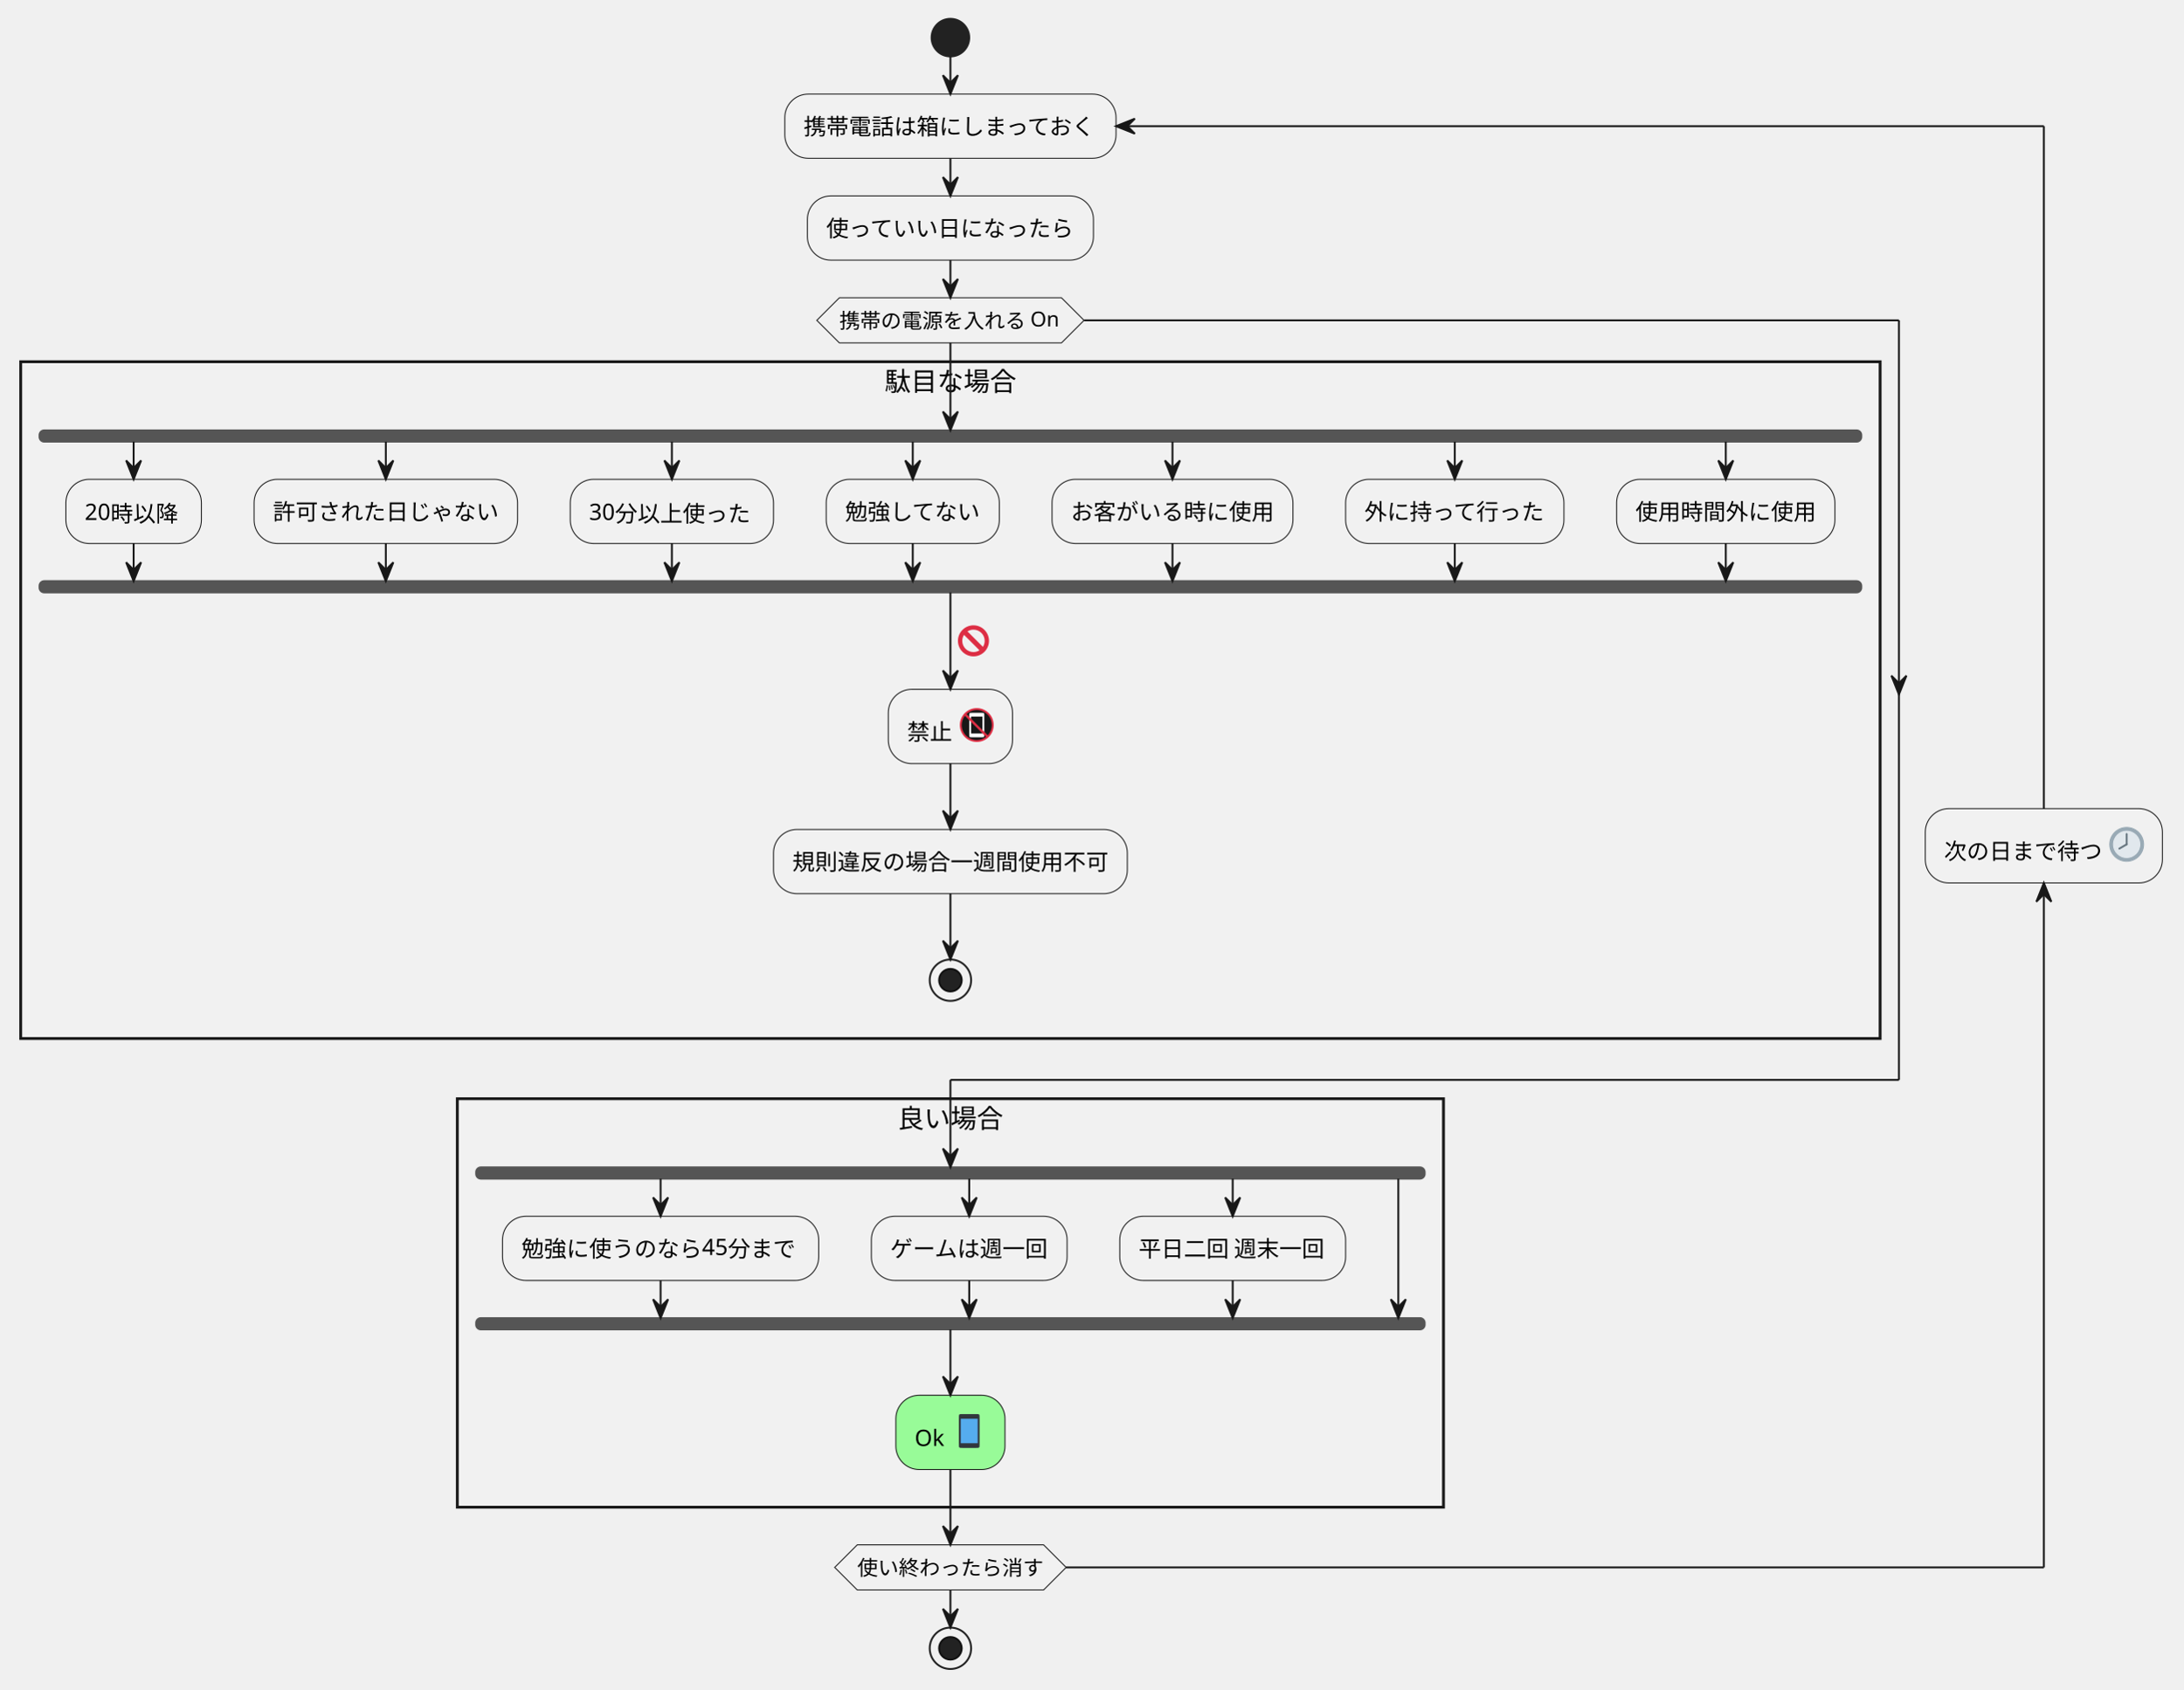
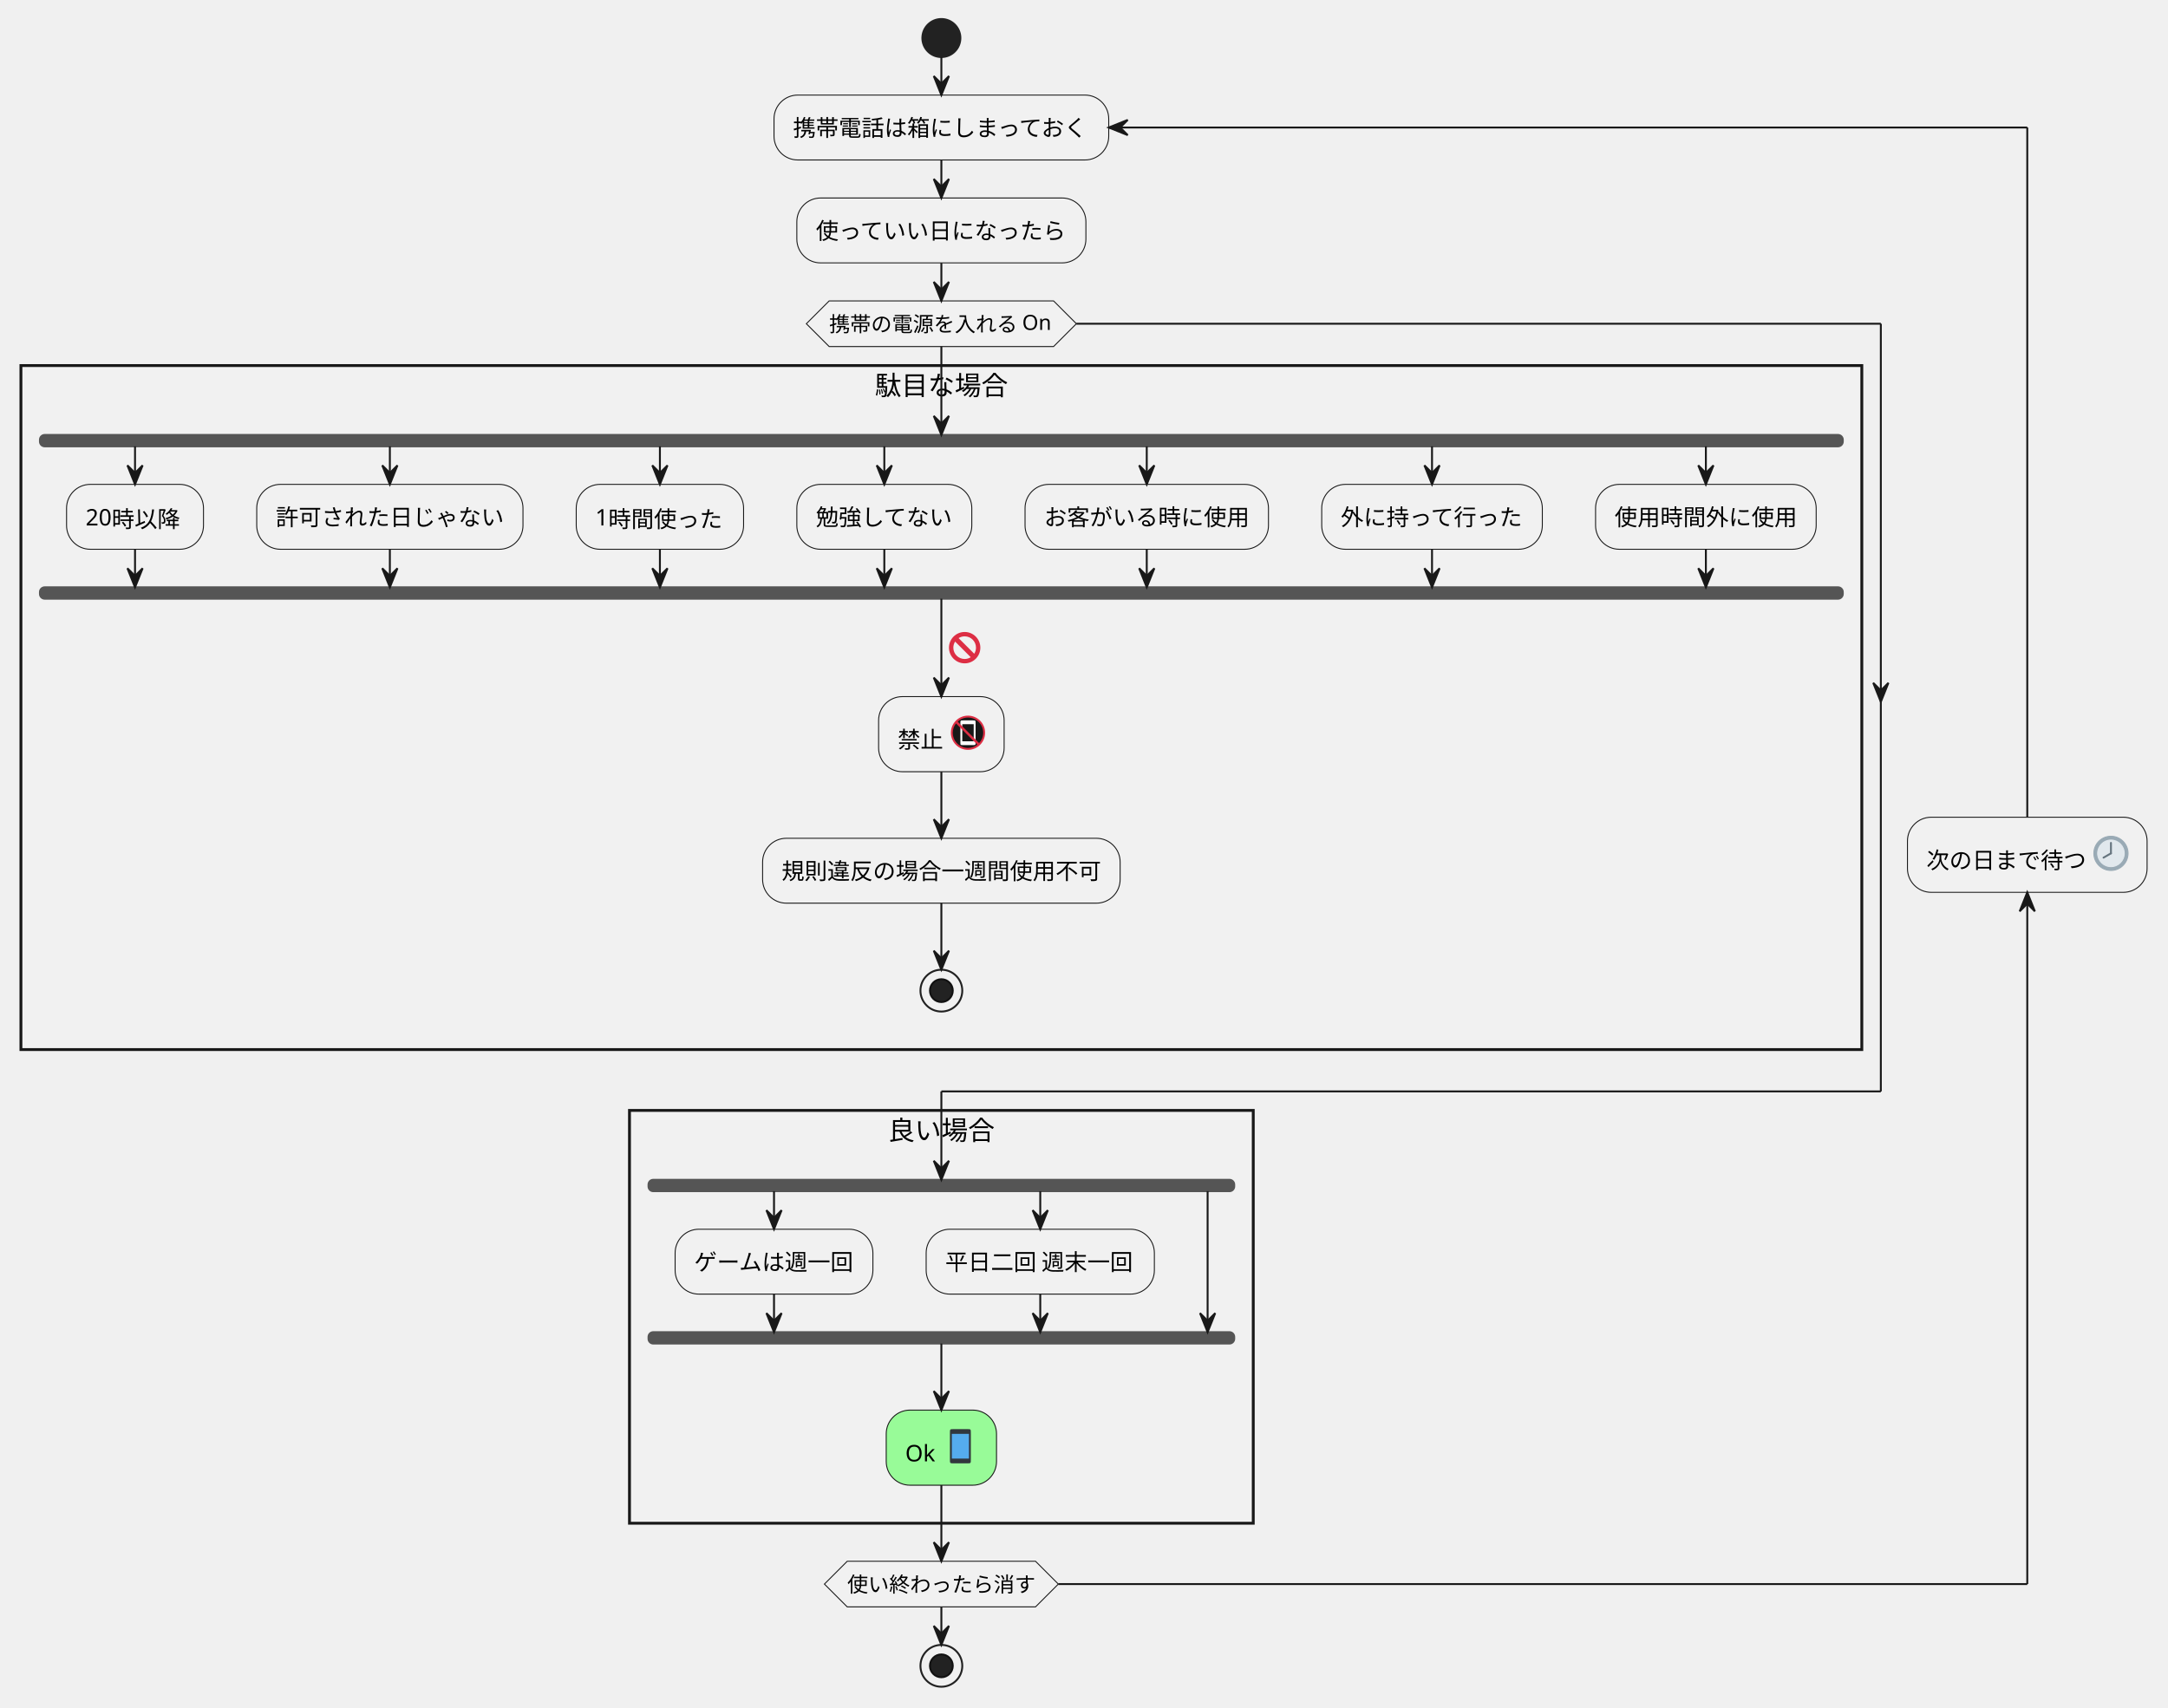
- <svg xmlns="http://www.w3.org/2000/svg" contentStyleType="text/css" height="898px" preserveAspectRatio="none" style="width:1160px;height:898px;background:#FFFFFF;" version="1.1" viewBox="0 0 1160 898" width="1160px" zoomAndPan="magnify">
+ <svg xmlns="http://www.w3.org/2000/svg" contentStyleType="text/css" height="898px" preserveAspectRatio="none" style="width:1140px;height:898px;background:#FFFFFF;" version="1.1" viewBox="0 0 1140 898" width="1140px" zoomAndPan="magnify">
  <defs />
  <g>
-     <ellipse cx="505" cy="20" fill="#222222" rx="10" ry="10" style="stroke:#222222;stroke-width:1.0;" />
-     <rect fill="#F1F1F1" height="34.133" rx="12.5" ry="12.5" style="stroke:#181818;stroke-width:0.5;" width="152" x="429" y="104.133" />
-     <text fill="#000000" font-family="sans-serif" font-size="12" lengthAdjust="spacing" textLength="132" x="439" y="125.734">使っていい日になったら</text>
-     <rect fill="#F1F1F1" height="359.754" style="stroke:#181818;stroke-width:1.5;" width="988" x="11" y="192.266" />
-     <text fill="#000000" font-family="sans-serif" font-size="14" lengthAdjust="spacing" textLength="70" x="470" y="207.801">駄目な場合</text>
-     <rect fill="#555555" height="6" rx="2.5" ry="2.5" style="stroke:#555555;stroke-width:1.0;" width="968" x="21" y="228.754" />
+     <ellipse cx="495" cy="20" fill="#222222" rx="10" ry="10" style="stroke:#222222;stroke-width:1.0;" />
+     <rect fill="#F1F1F1" height="34.133" rx="12.5" ry="12.5" style="stroke:#181818;stroke-width:0.5;" width="152" x="419" y="104.133" />
+     <text fill="#000000" font-family="sans-serif" font-size="12" lengthAdjust="spacing" textLength="132" x="429" y="125.734">使っていい日になったら</text>
+     <rect fill="#F1F1F1" height="359.754" style="stroke:#181818;stroke-width:1.5;" width="968" x="11" y="192.266" />
+     <text fill="#000000" font-family="sans-serif" font-size="14" lengthAdjust="spacing" textLength="70" x="460" y="207.801">駄目な場合</text>
+     <rect fill="#555555" height="6" rx="2.5" ry="2.5" style="stroke:#555555;stroke-width:1.0;" width="948" x="21" y="228.754" />
    <rect fill="#F1F1F1" height="34.133" rx="12.5" ry="12.5" style="stroke:#181818;stroke-width:0.5;" width="72" x="35" y="254.754" />
    <text fill="#000000" font-family="sans-serif" font-size="12" lengthAdjust="spacing" textLength="52" x="45" y="276.356">20時以降</text>
    <rect fill="#F1F1F1" height="34.133" rx="12.5" ry="12.5" style="stroke:#181818;stroke-width:0.5;" width="140" x="135" y="254.754" />
    <text fill="#000000" font-family="sans-serif" font-size="12" lengthAdjust="spacing" textLength="120" x="145" y="276.356">許可された日じゃない</text>
-     <rect fill="#F1F1F1" height="34.133" rx="12.5" ry="12.5" style="stroke:#181818;stroke-width:0.5;" width="108" x="303" y="254.754" />
-     <text fill="#000000" font-family="sans-serif" font-size="12" lengthAdjust="spacing" textLength="88" x="313" y="276.356">30分以上使った</text>
-     <rect fill="#F1F1F1" height="34.133" rx="12.5" ry="12.5" style="stroke:#181818;stroke-width:0.5;" width="92" x="439" y="254.754" />
-     <text fill="#000000" font-family="sans-serif" font-size="12" lengthAdjust="spacing" textLength="72" x="449" y="276.356">勉強してない</text>
-     <rect fill="#F1F1F1" height="34.133" rx="12.5" ry="12.5" style="stroke:#181818;stroke-width:0.5;" width="128" x="559" y="254.754" />
-     <text fill="#000000" font-family="sans-serif" font-size="12" lengthAdjust="spacing" textLength="108" x="569" y="276.356">お客がいる時に使用</text>
-     <rect fill="#F1F1F1" height="34.133" rx="12.5" ry="12.5" style="stroke:#181818;stroke-width:0.5;" width="116" x="715" y="254.754" />
-     <text fill="#000000" font-family="sans-serif" font-size="12" lengthAdjust="spacing" textLength="96" x="725" y="276.356">外に持って行った</text>
-     <rect fill="#F1F1F1" height="34.133" rx="12.5" ry="12.5" style="stroke:#181818;stroke-width:0.5;" width="116" x="859" y="254.754" />
-     <text fill="#000000" font-family="sans-serif" font-size="12" lengthAdjust="spacing" textLength="96" x="869" y="276.356">使用時間外に使用</text>
-     <rect fill="#555555" height="6" rx="2.5" ry="2.5" style="stroke:#555555;stroke-width:1.0;" width="968" x="21" y="308.887" />
-     <rect fill="#F1F1F1" height="39.5" rx="12.5" ry="12.5" style="stroke:#181818;stroke-width:0.5;" width="66" x="472" y="366.387" />
-     <text fill="#000000" font-family="sans-serif" font-size="12" lengthAdjust="spacing" textLength="24" x="482" y="393.356">禁止</text>
-     <path d="M527.5,385.387 C527.5,380.692 523.694,376.887 519,376.887 C514.306,376.887 510.5,380.692 510.5,385.387 C510.5,390.081 514.306,393.887 519,393.887 C523.694,393.887 527.5,390.081 527.5,385.387 " fill="#181818" style="stroke:;stroke-width:0.0;stroke-dasharray:;" />
-     <path d="M516.5,391.887 C515,391.887 515,391.887 515,390.387 L515,380.387 C515,378.887 515,378.887 516.5,378.887 L521.5,378.887 C523,378.887 523,378.887 523,380.387 L523,390.387 C523,391.887 523,391.887 521.5,391.887 L516.5,391.887 " fill="#FFFFFF" style="stroke:;stroke-width:0.0;stroke-dasharray:;" />
-     <path d="M516,380.887 L522,380.887 L522,389.887 L516,389.887 " fill="#181818" style="stroke:;stroke-width:0.0;stroke-dasharray:;" />
-     <path d="M519,376.387 C514.03,376.387 510,380.416 510,385.387 C510,390.357 514.029,394.387 519,394.387 C523.971,394.387 528,390.357 528,385.387 C528,380.416 523.971,376.387 519,376.387 M519,393.387 C514.582,393.387 511,389.805 511,385.387 C511,383.531 511.638,381.826 512.698,380.469 L523.917,391.688 C522.56,392.749 520.856,393.387 519,393.387 M524.84,390.843 L513.544,379.547 C514.974,378.211 516.889,377.387 519,377.387 C523.418,377.387 527,380.968 527,385.387 C527,387.498 526.176,389.413 524.84,390.843 " fill="#DD2E44" style="stroke:;stroke-width:0.0;stroke-dasharray:;" />
-     <rect fill="#F1F1F1" height="34.133" rx="12.5" ry="12.5" style="stroke:#181818;stroke-width:0.5;" width="188" x="411" y="440.887" />
-     <text fill="#000000" font-family="sans-serif" font-size="12" lengthAdjust="spacing" textLength="168" x="421" y="462.488">規則違反の場合一週間使用不可</text>
-     <ellipse cx="505" cy="521.019" fill="none" rx="11" ry="11" style="stroke:#222222;stroke-width:1.0;" />
-     <ellipse cx="505" cy="521.019" fill="#222222" rx="6" ry="6" style="stroke:#111111;stroke-width:1.0;" />
-     <polygon fill="#F1F1F1" points="446,158.266,564,158.266,576,170.266,564,182.266,446,182.266,434,170.266,446,158.266" style="stroke:#181818;stroke-width:0.5;" />
-     <text fill="#000000" font-family="sans-serif" font-size="11" lengthAdjust="spacing" textLength="118" x="446" y="174.423">携帯の電源を入れる On</text>
-     <rect fill="#F1F1F1" height="217.121" style="stroke:#181818;stroke-width:1.5;" width="524" x="243" y="584.019" />
-     <text fill="#000000" font-family="sans-serif" font-size="14" lengthAdjust="spacing" textLength="56" x="477" y="599.555">良い場合</text>
-     <rect fill="#555555" height="6" rx="2.5" ry="2.5" style="stroke:#555555;stroke-width:1.0;" width="504" x="253" y="620.508" />
-     <rect fill="#F1F1F1" height="34.133" rx="12.5" ry="12.5" style="stroke:#181818;stroke-width:0.5;" width="168" x="267" y="646.508" />
-     <text fill="#000000" font-family="sans-serif" font-size="12" lengthAdjust="spacing" textLength="148" x="277" y="668.109">勉強に使うのなら45分まで</text>
-     <rect fill="#F1F1F1" height="34.133" rx="12.5" ry="12.5" style="stroke:#181818;stroke-width:0.5;" width="104" x="463" y="646.508" />
-     <text fill="#000000" font-family="sans-serif" font-size="12" lengthAdjust="spacing" textLength="84" x="473" y="668.109">ゲームは週一回</text>
-     <rect fill="#F1F1F1" height="34.133" rx="12.5" ry="12.5" style="stroke:#181818;stroke-width:0.5;" width="120" x="595" y="646.508" />
-     <text fill="#000000" font-family="sans-serif" font-size="12" lengthAdjust="spacing" textLength="100" x="605" y="668.109">平日二回 週末一回</text>
-     <rect fill="#555555" height="6" rx="2.5" ry="2.5" style="stroke:#555555;stroke-width:1.0;" width="504" x="253" y="700.641" />
-     <rect fill="#98FB98" height="39.5" rx="12.5" ry="12.5" style="stroke:#181818;stroke-width:0.5;" width="58" x="476" y="741.641" />
-     <text fill="#000000" font-family="sans-serif" font-size="12" lengthAdjust="spacing" textLength="16" x="486" y="768.609">Ok</text>
-     <path d="M511.5,769.641 C509.5,769.641 509.5,769.641 509.5,767.641 L509.5,753.641 C509.5,751.641 509.5,751.641 511.5,751.641 L518.5,751.641 C520.5,751.641 520.5,751.641 520.5,753.641 L520.5,767.641 C520.5,769.641 520.5,769.641 518.5,769.641 L511.5,769.641 " fill="#31373D" style="stroke:;stroke-width:0.0;stroke-dasharray:;" />
-     <path d="M510.5,754.141 L519.5,754.141 L519.5,767.141 L510.5,767.141 " fill="#55ACEE" style="stroke:;stroke-width:0.0;stroke-dasharray:;" />
-     <rect fill="#F1F1F1" height="34.133" rx="12.5" ry="12.5" style="stroke:#181818;stroke-width:0.5;" width="176" x="417" y="50" />
-     <text fill="#000000" font-family="sans-serif" font-size="12" lengthAdjust="spacing" textLength="156" x="427" y="71.602">携帯電話は箱にしまっておく</text>
-     <polygon fill="#F1F1F1" points="455.5,821.141,554.5,821.141,566.5,833.141,554.5,845.141,455.5,845.141,443.5,833.141,455.5,821.141" style="stroke:#181818;stroke-width:0.5;" />
-     <text fill="#000000" font-family="sans-serif" font-size="11" lengthAdjust="spacing" textLength="99" x="455.5" y="837.298">使い終わったら消す</text>
-     <rect fill="#F1F1F1" height="39.5" rx="12.5" ry="12.5" style="stroke:#181818;stroke-width:0.5;" width="126" x="1023" y="429.82" />
-     <text fill="#000000" font-family="sans-serif" font-size="12" lengthAdjust="spacing" textLength="84" x="1033" y="456.789">次の日まで待つ</text>
-     <ellipse cx="1130" cy="448.82" fill="#99AAB5" rx="9" ry="9" style="stroke:#99AAB5;stroke-width:0.5;" />
-     <ellipse cx="1130" cy="448.82" fill="#E1E8ED" rx="7" ry="7" style="stroke:#E1E8ED;stroke-width:0.5;" />
-     <path d="M1129.5,448.82 C1129.5,449.097 1129.724,449.32 1130,449.32 C1130.276,449.32 1130.5,449.097 1130.5,448.82 L1130.5,443.32 C1130.5,443.044 1130.276,442.82 1130,442.82 C1129.724,442.82 1129.5,443.044 1129.5,443.32 L1129.5,448.82 " fill="#66757F" style="stroke:;stroke-width:0.0;stroke-dasharray:;" />
-     <path d="M1125.67,451.32 C1125.807,451.56 1126.113,451.642 1126.352,451.504 L1130.25,449.254 C1130.489,449.116 1130.571,448.809 1130.432,448.57 C1130.295,448.331 1129.989,448.249 1129.75,448.388 L1125.852,450.638 C1125.613,450.776 1125.532,451.081 1125.67,451.32 " fill="#66757F" style="stroke:;stroke-width:0.0;stroke-dasharray:;" />
-     <ellipse cx="505" cy="876.141" fill="none" rx="11" ry="11" style="stroke:#222222;stroke-width:1.0;" />
-     <ellipse cx="505" cy="876.141" fill="#222222" rx="6" ry="6" style="stroke:#111111;stroke-width:1.0;" />
+     <rect fill="#F1F1F1" height="34.133" rx="12.5" ry="12.5" style="stroke:#181818;stroke-width:0.5;" width="88" x="303" y="254.754" />
+     <text fill="#000000" font-family="sans-serif" font-size="12" lengthAdjust="spacing" textLength="68" x="313" y="276.356">1時間使った</text>
+     <rect fill="#F1F1F1" height="34.133" rx="12.5" ry="12.5" style="stroke:#181818;stroke-width:0.5;" width="92" x="419" y="254.754" />
+     <text fill="#000000" font-family="sans-serif" font-size="12" lengthAdjust="spacing" textLength="72" x="429" y="276.356">勉強してない</text>
+     <rect fill="#F1F1F1" height="34.133" rx="12.5" ry="12.5" style="stroke:#181818;stroke-width:0.5;" width="128" x="539" y="254.754" />
+     <text fill="#000000" font-family="sans-serif" font-size="12" lengthAdjust="spacing" textLength="108" x="549" y="276.356">お客がいる時に使用</text>
+     <rect fill="#F1F1F1" height="34.133" rx="12.5" ry="12.5" style="stroke:#181818;stroke-width:0.5;" width="116" x="695" y="254.754" />
+     <text fill="#000000" font-family="sans-serif" font-size="12" lengthAdjust="spacing" textLength="96" x="705" y="276.356">外に持って行った</text>
+     <rect fill="#F1F1F1" height="34.133" rx="12.5" ry="12.5" style="stroke:#181818;stroke-width:0.5;" width="116" x="839" y="254.754" />
+     <text fill="#000000" font-family="sans-serif" font-size="12" lengthAdjust="spacing" textLength="96" x="849" y="276.356">使用時間外に使用</text>
+     <rect fill="#555555" height="6" rx="2.5" ry="2.5" style="stroke:#555555;stroke-width:1.0;" width="948" x="21" y="308.887" />
+     <rect fill="#F1F1F1" height="39.5" rx="12.5" ry="12.5" style="stroke:#181818;stroke-width:0.5;" width="66" x="462" y="366.387" />
+     <text fill="#000000" font-family="sans-serif" font-size="12" lengthAdjust="spacing" textLength="24" x="472" y="393.356">禁止</text>
+     <path d="M517.5,385.387 C517.5,380.692 513.694,376.887 509,376.887 C504.305,376.887 500.5,380.692 500.5,385.387 C500.5,390.081 504.305,393.887 509,393.887 C513.694,393.887 517.5,390.081 517.5,385.387 " fill="#181818" style="stroke:;stroke-width:0.0;stroke-dasharray:;" />
+     <path d="M506.5,391.887 C505,391.887 505,391.887 505,390.387 L505,380.387 C505,378.887 505,378.887 506.5,378.887 L511.5,378.887 C513,378.887 513,378.887 513,380.387 L513,390.387 C513,391.887 513,391.887 511.5,391.887 L506.5,391.887 " fill="#FFFFFF" style="stroke:;stroke-width:0.0;stroke-dasharray:;" />
+     <path d="M506,380.887 L512,380.887 L512,389.887 L506,389.887 " fill="#181818" style="stroke:;stroke-width:0.0;stroke-dasharray:;" />
+     <path d="M509,376.387 C504.03,376.387 500,380.416 500,385.387 C500,390.357 504.029,394.387 509,394.387 C513.971,394.387 518,390.357 518,385.387 C518,380.416 513.971,376.387 509,376.387 M509,393.387 C504.582,393.387 501,389.805 501,385.387 C501,383.531 501.638,381.826 502.699,380.469 L513.917,391.688 C512.56,392.749 510.856,393.387 509,393.387 M514.84,390.843 L503.545,379.547 C504.974,378.211 506.889,377.387 509,377.387 C513.418,377.387 517,380.968 517,385.387 C517,387.498 516.176,389.413 514.84,390.843 " fill="#DD2E44" style="stroke:;stroke-width:0.0;stroke-dasharray:;" />
+     <rect fill="#F1F1F1" height="34.133" rx="12.5" ry="12.5" style="stroke:#181818;stroke-width:0.5;" width="188" x="401" y="440.887" />
+     <text fill="#000000" font-family="sans-serif" font-size="12" lengthAdjust="spacing" textLength="168" x="411" y="462.488">規則違反の場合一週間使用不可</text>
+     <ellipse cx="495" cy="521.019" fill="none" rx="11" ry="11" style="stroke:#222222;stroke-width:1.0;" />
+     <ellipse cx="495" cy="521.019" fill="#222222" rx="6" ry="6" style="stroke:#111111;stroke-width:1.0;" />
+     <polygon fill="#F1F1F1" points="436,158.266,554,158.266,566,170.266,554,182.266,436,182.266,424,170.266,436,158.266" style="stroke:#181818;stroke-width:0.5;" />
+     <text fill="#000000" font-family="sans-serif" font-size="11" lengthAdjust="spacing" textLength="118" x="436" y="174.423">携帯の電源を入れる On</text>
+     <rect fill="#F1F1F1" height="217.121" style="stroke:#181818;stroke-width:1.5;" width="328" x="331" y="584.019" />
+     <text fill="#000000" font-family="sans-serif" font-size="14" lengthAdjust="spacing" textLength="56" x="467" y="599.555">良い場合</text>
+     <rect fill="#555555" height="6" rx="2.5" ry="2.5" style="stroke:#555555;stroke-width:1.0;" width="308" x="341" y="620.508" />
+     <rect fill="#F1F1F1" height="34.133" rx="12.5" ry="12.5" style="stroke:#181818;stroke-width:0.5;" width="104" x="355" y="646.508" />
+     <text fill="#000000" font-family="sans-serif" font-size="12" lengthAdjust="spacing" textLength="84" x="365" y="668.109">ゲームは週一回</text>
+     <rect fill="#F1F1F1" height="34.133" rx="12.5" ry="12.5" style="stroke:#181818;stroke-width:0.5;" width="120" x="487" y="646.508" />
+     <text fill="#000000" font-family="sans-serif" font-size="12" lengthAdjust="spacing" textLength="100" x="497" y="668.109">平日二回 週末一回</text>
+     <rect fill="#555555" height="6" rx="2.5" ry="2.5" style="stroke:#555555;stroke-width:1.0;" width="308" x="341" y="700.641" />
+     <rect fill="#98FB98" height="39.5" rx="12.5" ry="12.5" style="stroke:#181818;stroke-width:0.5;" width="58" x="466" y="741.641" />
+     <text fill="#000000" font-family="sans-serif" font-size="12" lengthAdjust="spacing" textLength="16" x="476" y="768.609">Ok</text>
+     <path d="M501.5,769.641 C499.5,769.641 499.5,769.641 499.5,767.641 L499.5,753.641 C499.5,751.641 499.5,751.641 501.5,751.641 L508.5,751.641 C510.5,751.641 510.5,751.641 510.5,753.641 L510.5,767.641 C510.5,769.641 510.5,769.641 508.5,769.641 L501.5,769.641 " fill="#31373D" style="stroke:;stroke-width:0.0;stroke-dasharray:;" />
+     <path d="M500.5,754.141 L509.5,754.141 L509.5,767.141 L500.5,767.141 " fill="#55ACEE" style="stroke:;stroke-width:0.0;stroke-dasharray:;" />
+     <rect fill="#F1F1F1" height="34.133" rx="12.5" ry="12.5" style="stroke:#181818;stroke-width:0.5;" width="176" x="407" y="50" />
+     <text fill="#000000" font-family="sans-serif" font-size="12" lengthAdjust="spacing" textLength="156" x="417" y="71.602">携帯電話は箱にしまっておく</text>
+     <polygon fill="#F1F1F1" points="445.5,821.141,544.5,821.141,556.5,833.141,544.5,845.141,445.5,845.141,433.5,833.141,445.5,821.141" style="stroke:#181818;stroke-width:0.5;" />
+     <text fill="#000000" font-family="sans-serif" font-size="11" lengthAdjust="spacing" textLength="99" x="445.5" y="837.298">使い終わったら消す</text>
+     <rect fill="#F1F1F1" height="39.5" rx="12.5" ry="12.5" style="stroke:#181818;stroke-width:0.5;" width="126" x="1003" y="429.82" />
+     <text fill="#000000" font-family="sans-serif" font-size="12" lengthAdjust="spacing" textLength="84" x="1013" y="456.789">次の日まで待つ</text>
+     <ellipse cx="1110" cy="448.82" fill="#99AAB5" rx="9" ry="9" style="stroke:#99AAB5;stroke-width:0.5;" />
+     <ellipse cx="1110" cy="448.82" fill="#E1E8ED" rx="7" ry="7" style="stroke:#E1E8ED;stroke-width:0.5;" />
+     <path d="M1109.5,448.82 C1109.5,449.097 1109.724,449.32 1110,449.32 C1110.276,449.32 1110.5,449.097 1110.5,448.82 L1110.5,443.32 C1110.5,443.044 1110.276,442.82 1110,442.82 C1109.724,442.82 1109.5,443.044 1109.5,443.32 L1109.5,448.82 " fill="#66757F" style="stroke:;stroke-width:0.0;stroke-dasharray:;" />
+     <path d="M1105.67,451.32 C1105.807,451.56 1106.113,451.642 1106.352,451.504 L1110.25,449.254 C1110.489,449.116 1110.571,448.809 1110.432,448.57 C1110.295,448.331 1109.989,448.249 1109.75,448.388 L1105.852,450.638 C1105.613,450.776 1105.532,451.081 1105.67,451.32 " fill="#66757F" style="stroke:;stroke-width:0.0;stroke-dasharray:;" />
+     <ellipse cx="495" cy="876.141" fill="none" rx="11" ry="11" style="stroke:#222222;stroke-width:1.0;" />
+     <ellipse cx="495" cy="876.141" fill="#222222" rx="6" ry="6" style="stroke:#111111;stroke-width:1.0;" />
    <line style="stroke:#181818;stroke-width:1.0;" x1="71" x2="71" y1="234.754" y2="254.754" />
    <polygon fill="#181818" points="67,244.754,71,254.754,75,244.754,71,248.754" style="stroke:#181818;stroke-width:1.0;" />
    <line style="stroke:#181818;stroke-width:1.0;" x1="205" x2="205" y1="234.754" y2="254.754" />
    <polygon fill="#181818" points="201,244.754,205,254.754,209,244.754,205,248.754" style="stroke:#181818;stroke-width:1.0;" />
-     <line style="stroke:#181818;stroke-width:1.0;" x1="357" x2="357" y1="234.754" y2="254.754" />
-     <polygon fill="#181818" points="353,244.754,357,254.754,361,244.754,357,248.754" style="stroke:#181818;stroke-width:1.0;" />
-     <line style="stroke:#181818;stroke-width:1.0;" x1="485" x2="485" y1="234.754" y2="254.754" />
-     <polygon fill="#181818" points="481,244.754,485,254.754,489,244.754,485,248.754" style="stroke:#181818;stroke-width:1.0;" />
-     <line style="stroke:#181818;stroke-width:1.0;" x1="623" x2="623" y1="234.754" y2="254.754" />
-     <polygon fill="#181818" points="619,244.754,623,254.754,627,244.754,623,248.754" style="stroke:#181818;stroke-width:1.0;" />
-     <line style="stroke:#181818;stroke-width:1.0;" x1="773" x2="773" y1="234.754" y2="254.754" />
-     <polygon fill="#181818" points="769,244.754,773,254.754,777,244.754,773,248.754" style="stroke:#181818;stroke-width:1.0;" />
-     <line style="stroke:#181818;stroke-width:1.0;" x1="917" x2="917" y1="234.754" y2="254.754" />
-     <polygon fill="#181818" points="913,244.754,917,254.754,921,244.754,917,248.754" style="stroke:#181818;stroke-width:1.0;" />
+     <line style="stroke:#181818;stroke-width:1.0;" x1="347" x2="347" y1="234.754" y2="254.754" />
+     <polygon fill="#181818" points="343,244.754,347,254.754,351,244.754,347,248.754" style="stroke:#181818;stroke-width:1.0;" />
+     <line style="stroke:#181818;stroke-width:1.0;" x1="465" x2="465" y1="234.754" y2="254.754" />
+     <polygon fill="#181818" points="461,244.754,465,254.754,469,244.754,465,248.754" style="stroke:#181818;stroke-width:1.0;" />
+     <line style="stroke:#181818;stroke-width:1.0;" x1="603" x2="603" y1="234.754" y2="254.754" />
+     <polygon fill="#181818" points="599,244.754,603,254.754,607,244.754,603,248.754" style="stroke:#181818;stroke-width:1.0;" />
+     <line style="stroke:#181818;stroke-width:1.0;" x1="753" x2="753" y1="234.754" y2="254.754" />
+     <polygon fill="#181818" points="749,244.754,753,254.754,757,244.754,753,248.754" style="stroke:#181818;stroke-width:1.0;" />
+     <line style="stroke:#181818;stroke-width:1.0;" x1="897" x2="897" y1="234.754" y2="254.754" />
+     <polygon fill="#181818" points="893,244.754,897,254.754,901,244.754,897,248.754" style="stroke:#181818;stroke-width:1.0;" />
    <line style="stroke:#181818;stroke-width:1.0;" x1="71" x2="71" y1="288.887" y2="308.887" />
    <polygon fill="#181818" points="67,298.887,71,308.887,75,298.887,71,302.887" style="stroke:#181818;stroke-width:1.0;" />
    <line style="stroke:#181818;stroke-width:1.0;" x1="205" x2="205" y1="288.887" y2="308.887" />
    <polygon fill="#181818" points="201,298.887,205,308.887,209,298.887,205,302.887" style="stroke:#181818;stroke-width:1.0;" />
-     <line style="stroke:#181818;stroke-width:1.0;" x1="357" x2="357" y1="288.887" y2="308.887" />
-     <polygon fill="#181818" points="353,298.887,357,308.887,361,298.887,357,302.887" style="stroke:#181818;stroke-width:1.0;" />
-     <line style="stroke:#181818;stroke-width:1.0;" x1="485" x2="485" y1="288.887" y2="308.887" />
-     <polygon fill="#181818" points="481,298.887,485,308.887,489,298.887,485,302.887" style="stroke:#181818;stroke-width:1.0;" />
-     <line style="stroke:#181818;stroke-width:1.0;" x1="623" x2="623" y1="288.887" y2="308.887" />
-     <polygon fill="#181818" points="619,298.887,623,308.887,627,298.887,623,302.887" style="stroke:#181818;stroke-width:1.0;" />
-     <line style="stroke:#181818;stroke-width:1.0;" x1="773" x2="773" y1="288.887" y2="308.887" />
-     <polygon fill="#181818" points="769,298.887,773,308.887,777,298.887,773,302.887" style="stroke:#181818;stroke-width:1.0;" />
-     <line style="stroke:#181818;stroke-width:1.0;" x1="917" x2="917" y1="288.887" y2="308.887" />
-     <polygon fill="#181818" points="913,298.887,917,308.887,921,298.887,917,302.887" style="stroke:#181818;stroke-width:1.0;" />
-     <line style="stroke:#181818;stroke-width:1.0;" x1="505" x2="505" y1="314.887" y2="366.387" />
-     <polygon fill="#181818" points="501,356.387,505,366.387,509,356.387,505,360.387" style="stroke:#181818;stroke-width:1.0;" />
-     <path d="M517.25,332.387 C512.694,332.387 509,336.08 509,340.637 C509,345.193 512.694,348.887 517.25,348.887 C521.806,348.887 525.5,345.193 525.5,340.637 C525.5,336.08 521.806,332.387 517.25,332.387 M523.208,340.637 C523.208,341.812 522.863,342.906 522.276,343.829 L514.058,335.612 C514.981,335.024 516.074,334.678 517.25,334.678 C520.541,334.678 523.208,337.346 523.208,340.637 M511.292,340.637 C511.292,339.461 511.637,338.368 512.225,337.445 L520.442,345.662 C519.519,346.25 518.426,346.595 517.25,346.595 C513.96,346.595 511.292,343.928 511.292,340.637 " fill="#DD2E44" style="stroke:;stroke-width:0.0;stroke-dasharray:;" />
-     <line style="stroke:#181818;stroke-width:1.0;" x1="505" x2="505" y1="405.887" y2="440.887" />
-     <polygon fill="#181818" points="501,430.887,505,440.887,509,430.887,505,434.887" style="stroke:#181818;stroke-width:1.0;" />
-     <line style="stroke:#181818;stroke-width:1.0;" x1="505" x2="505" y1="475.019" y2="510.019" />
-     <polygon fill="#181818" points="501,500.019,505,510.019,509,500.019,505,504.019" style="stroke:#181818;stroke-width:1.0;" />
-     <line style="stroke:#181818;stroke-width:1.0;" x1="505" x2="505" y1="182.266" y2="228.754" />
-     <polygon fill="#181818" points="501,218.754,505,228.754,509,218.754,505,222.754" style="stroke:#181818;stroke-width:1.0;" />
-     <line style="stroke:#181818;stroke-width:1.0;" x1="576" x2="1009" y1="170.266" y2="170.266" />
-     <polygon fill="#181818" points="1005,359.143,1009,369.143,1013,359.143,1009,363.143" style="stroke:#181818;stroke-width:1.0;" />
-     <line style="stroke:#181818;stroke-width:1.0;" x1="1009" x2="1009" y1="170.266" y2="574.019" />
-     <line style="stroke:#181818;stroke-width:1.0;" x1="1009" x2="505" y1="574.019" y2="574.019" />
-     <line style="stroke:#181818;stroke-width:1.0;" x1="505" x2="505" y1="574.019" y2="620.508" />
-     <polygon fill="#181818" points="501,610.508,505,620.508,509,610.508,505,614.508" style="stroke:#181818;stroke-width:1.0;" />
-     <line style="stroke:#181818;stroke-width:1.0;" x1="505" x2="505" y1="138.266" y2="158.266" />
-     <polygon fill="#181818" points="501,148.266,505,158.266,509,148.266,505,152.266" style="stroke:#181818;stroke-width:1.0;" />
-     <line style="stroke:#181818;stroke-width:1.0;" x1="351" x2="351" y1="626.508" y2="646.508" />
-     <polygon fill="#181818" points="347,636.508,351,646.508,355,636.508,351,640.508" style="stroke:#181818;stroke-width:1.0;" />
-     <line style="stroke:#181818;stroke-width:1.0;" x1="515" x2="515" y1="626.508" y2="646.508" />
-     <polygon fill="#181818" points="511,636.508,515,646.508,519,636.508,515,640.508" style="stroke:#181818;stroke-width:1.0;" />
-     <line style="stroke:#181818;stroke-width:1.0;" x1="655" x2="655" y1="626.508" y2="646.508" />
-     <polygon fill="#181818" points="651,636.508,655,646.508,659,636.508,655,640.508" style="stroke:#181818;stroke-width:1.0;" />
-     <line style="stroke:#181818;stroke-width:1.0;" x1="743" x2="743" y1="626.508" y2="700.641" />
-     <polygon fill="#181818" points="739,690.641,743,700.641,747,690.641,743,694.641" style="stroke:#181818;stroke-width:1.0;" />
-     <line style="stroke:#181818;stroke-width:1.0;" x1="351" x2="351" y1="680.641" y2="700.641" />
-     <polygon fill="#181818" points="347,690.641,351,700.641,355,690.641,351,694.641" style="stroke:#181818;stroke-width:1.0;" />
-     <line style="stroke:#181818;stroke-width:1.0;" x1="515" x2="515" y1="680.641" y2="700.641" />
-     <polygon fill="#181818" points="511,690.641,515,700.641,519,690.641,515,694.641" style="stroke:#181818;stroke-width:1.0;" />
-     <line style="stroke:#181818;stroke-width:1.0;" x1="655" x2="655" y1="680.641" y2="700.641" />
-     <polygon fill="#181818" points="651,690.641,655,700.641,659,690.641,655,694.641" style="stroke:#181818;stroke-width:1.0;" />
-     <line style="stroke:#181818;stroke-width:1.0;" x1="505" x2="505" y1="706.641" y2="741.641" />
-     <polygon fill="#181818" points="501,731.641,505,741.641,509,731.641,505,735.641" style="stroke:#181818;stroke-width:1.0;" />
-     <line style="stroke:#181818;stroke-width:1.0;" x1="505" x2="505" y1="84.133" y2="104.133" />
-     <polygon fill="#181818" points="501,94.133,505,104.133,509,94.133,505,98.133" style="stroke:#181818;stroke-width:1.0;" />
-     <line style="stroke:#181818;stroke-width:1.0;" x1="566.5" x2="1086" y1="833.141" y2="833.141" />
-     <line style="stroke:#181818;stroke-width:1.0;" x1="1086" x2="1086" y1="469.32" y2="833.141" />
-     <polygon fill="#181818" points="1082,479.32,1086,469.32,1090,479.32,1086,475.32" style="stroke:#181818;stroke-width:1.0;" />
-     <line style="stroke:#181818;stroke-width:1.0;" x1="1086" x2="1086" y1="67.066" y2="429.82" />
-     <line style="stroke:#181818;stroke-width:1.0;" x1="1086" x2="593" y1="67.066" y2="67.066" />
-     <polygon fill="#181818" points="603,63.066,593,67.066,603,71.066,599,67.066" style="stroke:#181818;stroke-width:1.0;" />
-     <line style="stroke:#181818;stroke-width:1.0;" x1="505" x2="505" y1="781.141" y2="821.141" />
-     <polygon fill="#181818" points="501,811.141,505,821.141,509,811.141,505,815.141" style="stroke:#181818;stroke-width:1.0;" />
-     <line style="stroke:#181818;stroke-width:1.0;" x1="505" x2="505" y1="30" y2="50" />
-     <polygon fill="#181818" points="501,40,505,50,509,40,505,44" style="stroke:#181818;stroke-width:1.0;" />
-     <line style="stroke:#181818;stroke-width:1.0;" x1="505" x2="505" y1="845.141" y2="865.141" />
-     <polygon fill="#181818" points="501,855.141,505,865.141,509,855.141,505,859.141" style="stroke:#181818;stroke-width:1.0;" />
+     <line style="stroke:#181818;stroke-width:1.0;" x1="347" x2="347" y1="288.887" y2="308.887" />
+     <polygon fill="#181818" points="343,298.887,347,308.887,351,298.887,347,302.887" style="stroke:#181818;stroke-width:1.0;" />
+     <line style="stroke:#181818;stroke-width:1.0;" x1="465" x2="465" y1="288.887" y2="308.887" />
+     <polygon fill="#181818" points="461,298.887,465,308.887,469,298.887,465,302.887" style="stroke:#181818;stroke-width:1.0;" />
+     <line style="stroke:#181818;stroke-width:1.0;" x1="603" x2="603" y1="288.887" y2="308.887" />
+     <polygon fill="#181818" points="599,298.887,603,308.887,607,298.887,603,302.887" style="stroke:#181818;stroke-width:1.0;" />
+     <line style="stroke:#181818;stroke-width:1.0;" x1="753" x2="753" y1="288.887" y2="308.887" />
+     <polygon fill="#181818" points="749,298.887,753,308.887,757,298.887,753,302.887" style="stroke:#181818;stroke-width:1.0;" />
+     <line style="stroke:#181818;stroke-width:1.0;" x1="897" x2="897" y1="288.887" y2="308.887" />
+     <polygon fill="#181818" points="893,298.887,897,308.887,901,298.887,897,302.887" style="stroke:#181818;stroke-width:1.0;" />
+     <line style="stroke:#181818;stroke-width:1.0;" x1="495" x2="495" y1="314.887" y2="366.387" />
+     <polygon fill="#181818" points="491,356.387,495,366.387,499,356.387,495,360.387" style="stroke:#181818;stroke-width:1.0;" />
+     <path d="M507.25,332.387 C502.694,332.387 499,336.08 499,340.637 C499,345.193 502.694,348.887 507.25,348.887 C511.806,348.887 515.5,345.193 515.5,340.637 C515.5,336.08 511.806,332.387 507.25,332.387 M513.208,340.637 C513.208,341.812 512.863,342.906 512.276,343.829 L504.058,335.612 C504.981,335.024 506.074,334.678 507.25,334.678 C510.541,334.678 513.208,337.346 513.208,340.637 M501.292,340.637 C501.292,339.461 501.637,338.368 502.225,337.445 L510.442,345.662 C509.519,346.25 508.426,346.595 507.25,346.595 C503.96,346.595 501.292,343.928 501.292,340.637 " fill="#DD2E44" style="stroke:;stroke-width:0.0;stroke-dasharray:;" />
+     <line style="stroke:#181818;stroke-width:1.0;" x1="495" x2="495" y1="405.887" y2="440.887" />
+     <polygon fill="#181818" points="491,430.887,495,440.887,499,430.887,495,434.887" style="stroke:#181818;stroke-width:1.0;" />
+     <line style="stroke:#181818;stroke-width:1.0;" x1="495" x2="495" y1="475.019" y2="510.019" />
+     <polygon fill="#181818" points="491,500.019,495,510.019,499,500.019,495,504.019" style="stroke:#181818;stroke-width:1.0;" />
+     <line style="stroke:#181818;stroke-width:1.0;" x1="495" x2="495" y1="182.266" y2="228.754" />
+     <polygon fill="#181818" points="491,218.754,495,228.754,499,218.754,495,222.754" style="stroke:#181818;stroke-width:1.0;" />
+     <line style="stroke:#181818;stroke-width:1.0;" x1="566" x2="989" y1="170.266" y2="170.266" />
+     <polygon fill="#181818" points="985,359.143,989,369.143,993,359.143,989,363.143" style="stroke:#181818;stroke-width:1.0;" />
+     <line style="stroke:#181818;stroke-width:1.0;" x1="989" x2="989" y1="170.266" y2="574.019" />
+     <line style="stroke:#181818;stroke-width:1.0;" x1="989" x2="495" y1="574.019" y2="574.019" />
+     <line style="stroke:#181818;stroke-width:1.0;" x1="495" x2="495" y1="574.019" y2="620.508" />
+     <polygon fill="#181818" points="491,610.508,495,620.508,499,610.508,495,614.508" style="stroke:#181818;stroke-width:1.0;" />
+     <line style="stroke:#181818;stroke-width:1.0;" x1="495" x2="495" y1="138.266" y2="158.266" />
+     <polygon fill="#181818" points="491,148.266,495,158.266,499,148.266,495,152.266" style="stroke:#181818;stroke-width:1.0;" />
+     <line style="stroke:#181818;stroke-width:1.0;" x1="407" x2="407" y1="626.508" y2="646.508" />
+     <polygon fill="#181818" points="403,636.508,407,646.508,411,636.508,407,640.508" style="stroke:#181818;stroke-width:1.0;" />
+     <line style="stroke:#181818;stroke-width:1.0;" x1="547" x2="547" y1="626.508" y2="646.508" />
+     <polygon fill="#181818" points="543,636.508,547,646.508,551,636.508,547,640.508" style="stroke:#181818;stroke-width:1.0;" />
+     <line style="stroke:#181818;stroke-width:1.0;" x1="635" x2="635" y1="626.508" y2="700.641" />
+     <polygon fill="#181818" points="631,690.641,635,700.641,639,690.641,635,694.641" style="stroke:#181818;stroke-width:1.0;" />
+     <line style="stroke:#181818;stroke-width:1.0;" x1="407" x2="407" y1="680.641" y2="700.641" />
+     <polygon fill="#181818" points="403,690.641,407,700.641,411,690.641,407,694.641" style="stroke:#181818;stroke-width:1.0;" />
+     <line style="stroke:#181818;stroke-width:1.0;" x1="547" x2="547" y1="680.641" y2="700.641" />
+     <polygon fill="#181818" points="543,690.641,547,700.641,551,690.641,547,694.641" style="stroke:#181818;stroke-width:1.0;" />
+     <line style="stroke:#181818;stroke-width:1.0;" x1="495" x2="495" y1="706.641" y2="741.641" />
+     <polygon fill="#181818" points="491,731.641,495,741.641,499,731.641,495,735.641" style="stroke:#181818;stroke-width:1.0;" />
+     <line style="stroke:#181818;stroke-width:1.0;" x1="495" x2="495" y1="84.133" y2="104.133" />
+     <polygon fill="#181818" points="491,94.133,495,104.133,499,94.133,495,98.133" style="stroke:#181818;stroke-width:1.0;" />
+     <line style="stroke:#181818;stroke-width:1.0;" x1="556.5" x2="1066" y1="833.141" y2="833.141" />
+     <line style="stroke:#181818;stroke-width:1.0;" x1="1066" x2="1066" y1="469.32" y2="833.141" />
+     <polygon fill="#181818" points="1062,479.32,1066,469.32,1070,479.32,1066,475.32" style="stroke:#181818;stroke-width:1.0;" />
+     <line style="stroke:#181818;stroke-width:1.0;" x1="1066" x2="1066" y1="67.066" y2="429.82" />
+     <line style="stroke:#181818;stroke-width:1.0;" x1="1066" x2="583" y1="67.066" y2="67.066" />
+     <polygon fill="#181818" points="593,63.066,583,67.066,593,71.066,589,67.066" style="stroke:#181818;stroke-width:1.0;" />
+     <line style="stroke:#181818;stroke-width:1.0;" x1="495" x2="495" y1="781.141" y2="821.141" />
+     <polygon fill="#181818" points="491,811.141,495,821.141,499,811.141,495,815.141" style="stroke:#181818;stroke-width:1.0;" />
+     <line style="stroke:#181818;stroke-width:1.0;" x1="495" x2="495" y1="30" y2="50" />
+     <polygon fill="#181818" points="491,40,495,50,499,40,495,44" style="stroke:#181818;stroke-width:1.0;" />
+     <line style="stroke:#181818;stroke-width:1.0;" x1="495" x2="495" y1="845.141" y2="865.141" />
+     <polygon fill="#181818" points="491,855.141,495,865.141,499,855.141,495,859.141" style="stroke:#181818;stroke-width:1.0;" />
  </g>
</svg>
